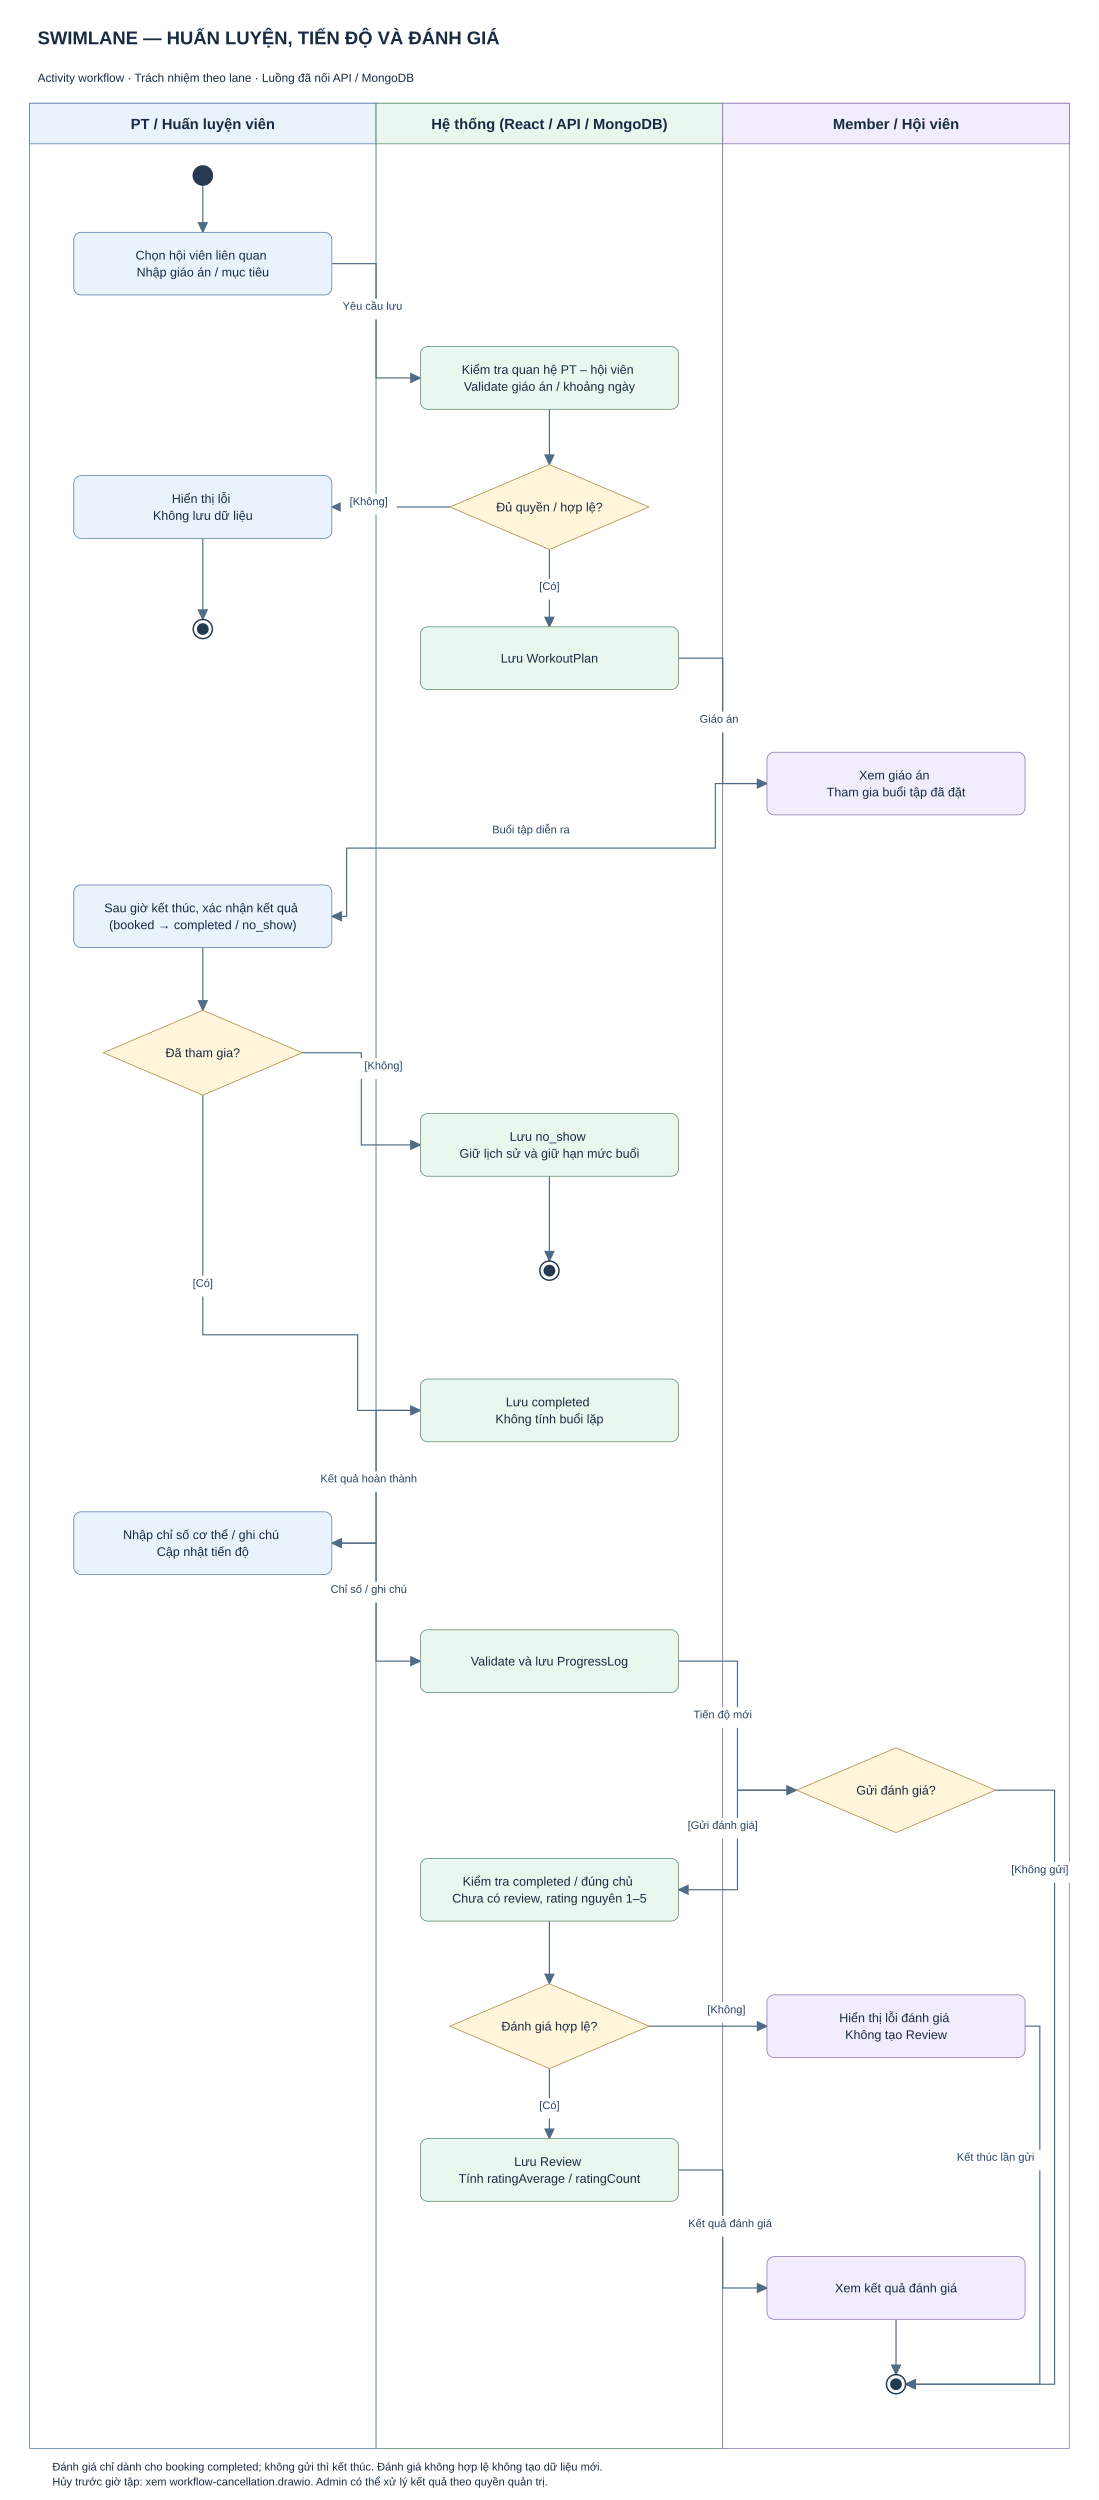
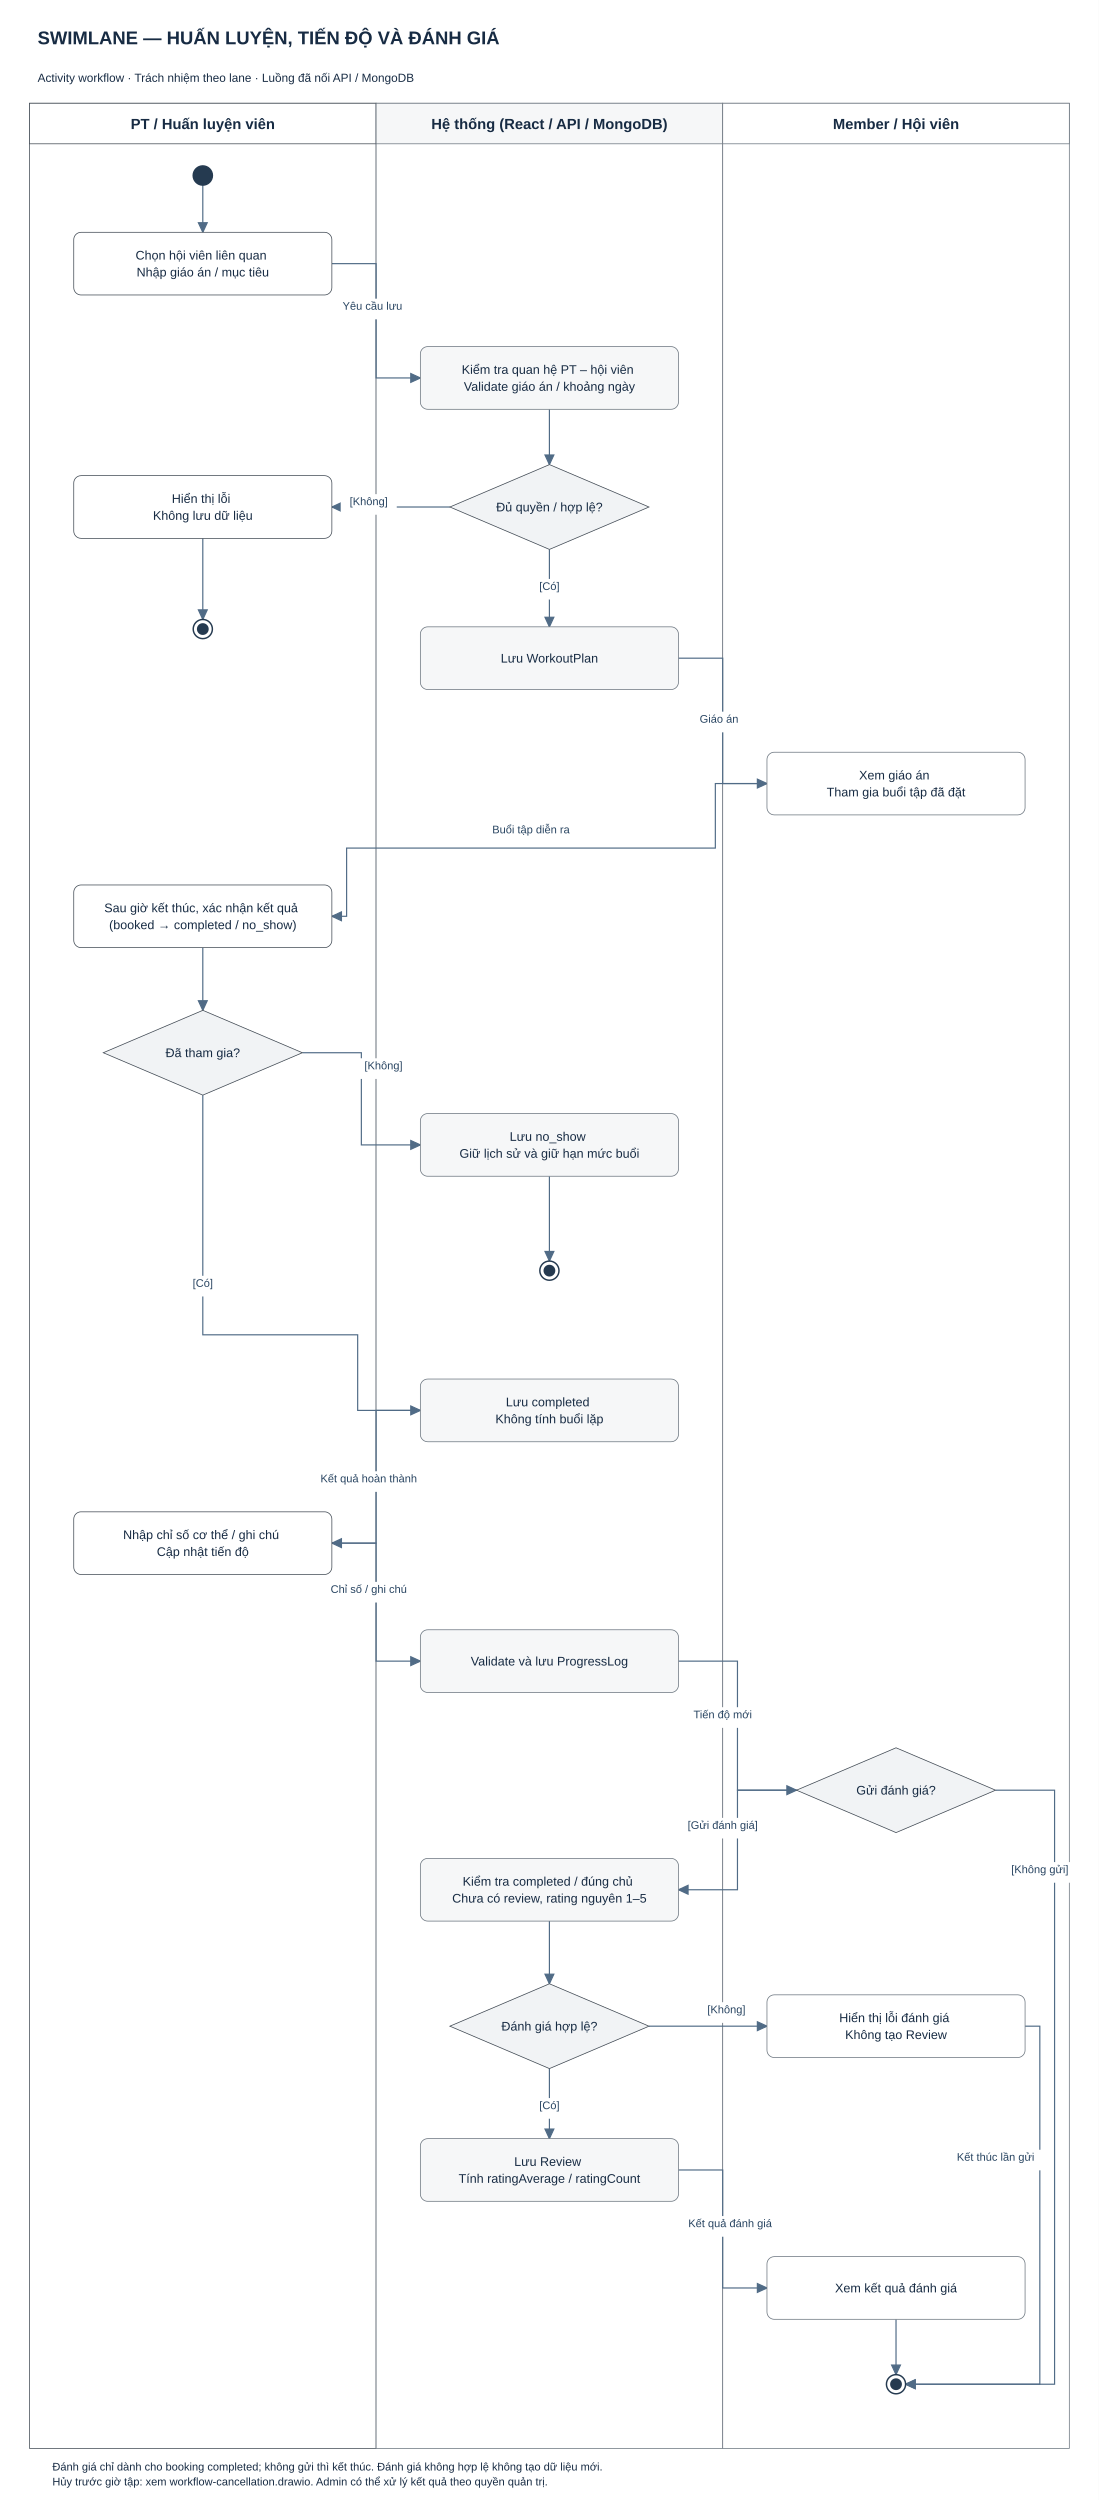
<svg xmlns="http://www.w3.org/2000/svg" width="1490" height="3390" viewBox="0 0 1490 3390">
  <rect width="100%" height="100%" fill="white" />
-   <rect x="40" y="140" width="470" height="3180" fill="white" stroke="#5479aa" />
-   <rect x="40" y="140" width="470" height="55" fill="#eaf2fc" stroke="#5479aa" />
+   <rect x="40" y="140" width="470" height="3180" fill="white" stroke="#3f4852" />
+   <rect x="40" y="140" width="470" height="55" fill="#ffffff" stroke="#3f4852" />
  <text x="275" y="175" text-anchor="middle" font-family="Arial, sans-serif" font-size="20" fill="#172b43" font-weight="700">
    <tspan x="275" dy="0">PT / Huấn luyện viên</tspan>
  </text>
-   <rect x="510" y="140" width="470" height="3180" fill="white" stroke="#568a69" />
-   <rect x="510" y="140" width="470" height="55" fill="#eaf7ef" stroke="#568a69" />
+   <rect x="510" y="140" width="470" height="3180" fill="white" stroke="#69737d" />
+   <rect x="510" y="140" width="470" height="55" fill="#f6f7f8" stroke="#69737d" />
  <text x="745" y="175" text-anchor="middle" font-family="Arial, sans-serif" font-size="20" fill="#172b43" font-weight="700">
    <tspan x="745" dy="0">Hệ thống (React / API / MongoDB)</tspan>
  </text>
-   <rect x="980" y="140" width="470" height="3180" fill="white" stroke="#8970b0" />
-   <rect x="980" y="140" width="470" height="55" fill="#f2edfc" stroke="#8970b0" />
+   <rect x="980" y="140" width="470" height="3180" fill="white" stroke="#69737d" />
+   <rect x="980" y="140" width="470" height="55" fill="#ffffff" stroke="#69737d" />
  <text x="1215" y="175" text-anchor="middle" font-family="Arial, sans-serif" font-size="20" fill="#172b43" font-weight="700">
    <tspan x="1215" dy="0">Member / Hội viên</tspan>
  </text>
  <path d="M275,251 L275,315" fill="none" stroke="#506b86" stroke-width="1.6" />
  <g transform="translate(275,315) rotate(90)" stroke="#506b86" stroke-width="1.6" fill="none">
    <path d="M-13,-6 L0,0 L-13,6 Z" fill="#506b86" />
  </g>
  <path d="M450,357.5 L510,357.5 L510,512.5 L570,512.5" fill="none" stroke="#506b86" stroke-width="1.6" />
  <g transform="translate(570,512.5) rotate(0)" stroke="#506b86" stroke-width="1.6" fill="none">
    <path d="M-13,-6 L0,0 L-13,6 Z" fill="#506b86" />
  </g>
  <path d="M745,555 L745,630" fill="none" stroke="#506b86" stroke-width="1.6" />
  <g transform="translate(745,630) rotate(90)" stroke="#506b86" stroke-width="1.6" fill="none">
    <path d="M-13,-6 L0,0 L-13,6 Z" fill="#506b86" />
  </g>
  <path d="M610,687.5 L450,687.5" fill="none" stroke="#506b86" stroke-width="1.6" />
  <g transform="translate(450,687.5) rotate(180)" stroke="#506b86" stroke-width="1.6" fill="none">
    <path d="M-13,-6 L0,0 L-13,6 Z" fill="#506b86" />
  </g>
  <path d="M275,730 L275,840" fill="none" stroke="#506b86" stroke-width="1.6" />
  <g transform="translate(275,840) rotate(90)" stroke="#506b86" stroke-width="1.6" fill="none">
    <path d="M-13,-6 L0,0 L-13,6 Z" fill="#506b86" />
  </g>
  <path d="M745,745 L745,850" fill="none" stroke="#506b86" stroke-width="1.6" />
  <g transform="translate(745,850) rotate(90)" stroke="#506b86" stroke-width="1.6" fill="none">
    <path d="M-13,-6 L0,0 L-13,6 Z" fill="#506b86" />
  </g>
  <path d="M920,892.5 L980,892.5 L980,1062.5 L1040,1062.5" fill="none" stroke="#506b86" stroke-width="1.6" />
  <g transform="translate(1040,1062.5) rotate(0)" stroke="#506b86" stroke-width="1.6" fill="none">
    <path d="M-13,-6 L0,0 L-13,6 Z" fill="#506b86" />
  </g>
  <path d="M1040,1062.5 L970,1062.5 L970,1150 L470,1150 L470,1242.5 L450,1242.5" fill="none" stroke="#506b86" stroke-width="1.6" />
  <g transform="translate(450,1242.5) rotate(180)" stroke="#506b86" stroke-width="1.6" fill="none">
    <path d="M-13,-6 L0,0 L-13,6 Z" fill="#506b86" />
  </g>
  <path d="M275,1285 L275,1370" fill="none" stroke="#506b86" stroke-width="1.6" />
  <g transform="translate(275,1370) rotate(90)" stroke="#506b86" stroke-width="1.6" fill="none">
    <path d="M-13,-6 L0,0 L-13,6 Z" fill="#506b86" />
  </g>
  <path d="M410,1427.5 L490,1427.5 L490,1552.5 L570,1552.5" fill="none" stroke="#506b86" stroke-width="1.6" />
  <g transform="translate(570,1552.5) rotate(0)" stroke="#506b86" stroke-width="1.6" fill="none">
    <path d="M-13,-6 L0,0 L-13,6 Z" fill="#506b86" />
  </g>
  <path d="M745,1595 L745,1710" fill="none" stroke="#506b86" stroke-width="1.6" />
  <g transform="translate(745,1710) rotate(90)" stroke="#506b86" stroke-width="1.6" fill="none">
    <path d="M-13,-6 L0,0 L-13,6 Z" fill="#506b86" />
  </g>
  <path d="M275,1485 L275,1810 L485,1810 L485,1912.5 L570,1912.5" fill="none" stroke="#506b86" stroke-width="1.6" />
  <g transform="translate(570,1912.5) rotate(0)" stroke="#506b86" stroke-width="1.6" fill="none">
    <path d="M-13,-6 L0,0 L-13,6 Z" fill="#506b86" />
  </g>
  <path d="M570,1912.5 L510,1912.5 L510,2092.5 L450,2092.5" fill="none" stroke="#506b86" stroke-width="1.6" />
  <g transform="translate(450,2092.5) rotate(180)" stroke="#506b86" stroke-width="1.6" fill="none">
    <path d="M-13,-6 L0,0 L-13,6 Z" fill="#506b86" />
  </g>
  <path d="M450,2092.5 L510,2092.5 L510,2252.5 L570,2252.5" fill="none" stroke="#506b86" stroke-width="1.6" />
  <g transform="translate(570,2252.5) rotate(0)" stroke="#506b86" stroke-width="1.6" fill="none">
    <path d="M-13,-6 L0,0 L-13,6 Z" fill="#506b86" />
  </g>
  <path d="M920,2252.5 L1000,2252.5 L1000,2427.5 L1080,2427.5" fill="none" stroke="#506b86" stroke-width="1.6" />
  <g transform="translate(1080,2427.5) rotate(0)" stroke="#506b86" stroke-width="1.6" fill="none">
    <path d="M-13,-6 L0,0 L-13,6 Z" fill="#506b86" />
  </g>
  <path d="M1080,2427.5 L1000,2427.5 L1000,2562.5 L920,2562.5" fill="none" stroke="#506b86" stroke-width="1.6" />
  <g transform="translate(920,2562.5) rotate(180)" stroke="#506b86" stroke-width="1.6" fill="none">
    <path d="M-13,-6 L0,0 L-13,6 Z" fill="#506b86" />
  </g>
  <path d="M745,2605 L745,2690" fill="none" stroke="#506b86" stroke-width="1.6" />
  <g transform="translate(745,2690) rotate(90)" stroke="#506b86" stroke-width="1.6" fill="none">
    <path d="M-13,-6 L0,0 L-13,6 Z" fill="#506b86" />
  </g>
  <path d="M745,2805 L745,2900" fill="none" stroke="#506b86" stroke-width="1.6" />
  <g transform="translate(745,2900) rotate(90)" stroke="#506b86" stroke-width="1.6" fill="none">
    <path d="M-13,-6 L0,0 L-13,6 Z" fill="#506b86" />
  </g>
  <path d="M880,2747.5 L1040,2747.5" fill="none" stroke="#506b86" stroke-width="1.6" />
  <g transform="translate(1040,2747.5) rotate(0)" stroke="#506b86" stroke-width="1.6" fill="none">
    <path d="M-13,-6 L0,0 L-13,6 Z" fill="#506b86" />
  </g>
  <path d="M920,2942.5 L980,2942.5 L980,3102.5 L1040,3102.5" fill="none" stroke="#506b86" stroke-width="1.6" />
  <g transform="translate(1040,3102.5) rotate(0)" stroke="#506b86" stroke-width="1.6" fill="none">
    <path d="M-13,-6 L0,0 L-13,6 Z" fill="#506b86" />
  </g>
  <path d="M1215,3145 L1215,3220" fill="none" stroke="#506b86" stroke-width="1.6" />
  <g transform="translate(1215,3220) rotate(90)" stroke="#506b86" stroke-width="1.6" fill="none">
    <path d="M-13,-6 L0,0 L-13,6 Z" fill="#506b86" />
  </g>
  <path d="M1350,2427.5 L1430,2427.5 L1430,3233 L1228,3233" fill="none" stroke="#506b86" stroke-width="1.6" />
  <g transform="translate(1228,3233) rotate(180)" stroke="#506b86" stroke-width="1.6" fill="none">
    <path d="M-13,-6 L0,0 L-13,6 Z" fill="#506b86" />
  </g>
  <path d="M1390,2747.5 L1410,2747.5 L1410,3233 L1228,3233" fill="none" stroke="#506b86" stroke-width="1.6" />
  <g transform="translate(1228,3233) rotate(180)" stroke="#506b86" stroke-width="1.6" fill="none">
    <path d="M-13,-6 L0,0 L-13,6 Z" fill="#506b86" />
  </g>
  <text x="51" y="60" text-anchor="start" font-family="Arial, sans-serif" font-size="25" fill="#172b43" font-weight="700">
    <tspan x="51" dy="0">SWIMLANE — HUẤN LUYỆN, TIẾN ĐỘ VÀ ĐÁNH GIÁ</tspan>
  </text>
  <text x="51" y="111" text-anchor="start" font-family="Arial, sans-serif" font-size="16" fill="#172b43">
    <tspan x="51" dy="0">Activity workflow · Trách nhiệm theo lane · Luồng đã nối API / MongoDB</tspan>
  </text>
  <circle cx="275" cy="238" r="13" fill="#253a50" stroke="#253a50" stroke-width="2" />
-   <rect x="100" y="315" width="350" height="85" rx="10" fill="#eaf2fc" stroke="#5479aa" />
+   <rect x="100" y="315" width="350" height="85" rx="10" fill="#ffffff" stroke="#3f4852" />
  <text x="275" y="351.975" text-anchor="middle" font-family="Arial, sans-serif" font-size="17" fill="#172b43">
    <tspan x="275" dy="0">Chọn hội viên liên quan</tspan>
    <tspan x="275" dy="22.95">Nhập giáo án / mục tiêu</tspan>
  </text>
-   <rect x="570" y="470" width="350" height="85" rx="10" fill="#eaf7ef" stroke="#568a69" />
+   <rect x="570" y="470" width="350" height="85" rx="10" fill="#f6f7f8" stroke="#69737d" />
  <text x="745" y="506.975" text-anchor="middle" font-family="Arial, sans-serif" font-size="17" fill="#172b43">
    <tspan x="745" dy="0">Kiểm tra quan hệ PT – hội viên</tspan>
    <tspan x="745" dy="22.95">Validate giáo án / khoảng ngày</tspan>
  </text>
-   <polygon points="745,630 880,687.5 745,745 610,687.5" fill="#fff5db" stroke="#ac893f" />
+   <polygon points="745,630 880,687.5 745,745 610,687.5" fill="#f1f3f5" stroke="#3f4852" />
  <text x="745" y="693.45" text-anchor="middle" font-family="Arial, sans-serif" font-size="17" fill="#172b43">
    <tspan x="745" dy="0">Đủ quyền / hợp lệ?</tspan>
  </text>
-   <rect x="100" y="645" width="350" height="85" rx="10" fill="#eaf2fc" stroke="#5479aa" />
+   <rect x="100" y="645" width="350" height="85" rx="10" fill="#ffffff" stroke="#3f4852" />
  <text x="275" y="681.975" text-anchor="middle" font-family="Arial, sans-serif" font-size="17" fill="#172b43">
    <tspan x="275" dy="0">Hiển thị lỗi</tspan>
    <tspan x="275" dy="22.95">Không lưu dữ liệu</tspan>
  </text>
  <circle cx="275" cy="853" r="13" fill="white" stroke="#253a50" stroke-width="2" />
  <circle cx="275" cy="853" r="8" fill="#253a50" />
-   <rect x="570" y="850" width="350" height="85" rx="10" fill="#eaf7ef" stroke="#568a69" />
+   <rect x="570" y="850" width="350" height="85" rx="10" fill="#f6f7f8" stroke="#69737d" />
  <text x="745" y="898.45" text-anchor="middle" font-family="Arial, sans-serif" font-size="17" fill="#172b43">
    <tspan x="745" dy="0">Lưu WorkoutPlan</tspan>
  </text>
-   <rect x="1040" y="1020" width="350" height="85" rx="10" fill="#f2edfc" stroke="#8970b0" />
+   <rect x="1040" y="1020" width="350" height="85" rx="10" fill="#ffffff" stroke="#69737d" />
  <text x="1215" y="1056.975" text-anchor="middle" font-family="Arial, sans-serif" font-size="17" fill="#172b43">
    <tspan x="1215" dy="0">Xem giáo án</tspan>
    <tspan x="1215" dy="22.95">Tham gia buổi tập đã đặt</tspan>
  </text>
-   <rect x="100" y="1200" width="350" height="85" rx="10" fill="#eaf2fc" stroke="#5479aa" />
+   <rect x="100" y="1200" width="350" height="85" rx="10" fill="#ffffff" stroke="#3f4852" />
  <text x="275" y="1236.975" text-anchor="middle" font-family="Arial, sans-serif" font-size="17" fill="#172b43">
    <tspan x="275" dy="0">Sau giờ kết thúc, xác nhận kết quả</tspan>
    <tspan x="275" dy="22.95">(booked → completed / no_show)</tspan>
  </text>
-   <polygon points="275,1370 410,1427.5 275,1485 140,1427.5" fill="#fff5db" stroke="#ac893f" />
+   <polygon points="275,1370 410,1427.5 275,1485 140,1427.5" fill="#f1f3f5" stroke="#3f4852" />
  <text x="275" y="1433.45" text-anchor="middle" font-family="Arial, sans-serif" font-size="17" fill="#172b43">
    <tspan x="275" dy="0">Đã tham gia?</tspan>
  </text>
-   <rect x="570" y="1510" width="350" height="85" rx="10" fill="#eaf7ef" stroke="#568a69" />
+   <rect x="570" y="1510" width="350" height="85" rx="10" fill="#f6f7f8" stroke="#69737d" />
  <text x="745" y="1546.975" text-anchor="middle" font-family="Arial, sans-serif" font-size="17" fill="#172b43">
    <tspan x="745" dy="0">Lưu no_show</tspan>
    <tspan x="745" dy="22.95">Giữ lịch sử và giữ hạn mức buổi</tspan>
  </text>
  <circle cx="745" cy="1723" r="13" fill="white" stroke="#253a50" stroke-width="2" />
  <circle cx="745" cy="1723" r="8" fill="#253a50" />
-   <rect x="570" y="1870" width="350" height="85" rx="10" fill="#eaf7ef" stroke="#568a69" />
+   <rect x="570" y="1870" width="350" height="85" rx="10" fill="#f6f7f8" stroke="#69737d" />
  <text x="745" y="1906.975" text-anchor="middle" font-family="Arial, sans-serif" font-size="17" fill="#172b43">
    <tspan x="745" dy="0">Lưu completed</tspan>
    <tspan x="745" dy="22.95">Không tính buổi lặp</tspan>
  </text>
-   <rect x="100" y="2050" width="350" height="85" rx="10" fill="#eaf2fc" stroke="#5479aa" />
+   <rect x="100" y="2050" width="350" height="85" rx="10" fill="#ffffff" stroke="#3f4852" />
  <text x="275" y="2086.975" text-anchor="middle" font-family="Arial, sans-serif" font-size="17" fill="#172b43">
    <tspan x="275" dy="0">Nhập chỉ số cơ thể / ghi chú</tspan>
    <tspan x="275" dy="22.95">Cập nhật tiến độ</tspan>
  </text>
-   <rect x="570" y="2210" width="350" height="85" rx="10" fill="#eaf7ef" stroke="#568a69" />
+   <rect x="570" y="2210" width="350" height="85" rx="10" fill="#f6f7f8" stroke="#69737d" />
  <text x="745" y="2258.45" text-anchor="middle" font-family="Arial, sans-serif" font-size="17" fill="#172b43">
    <tspan x="745" dy="0">Validate và lưu ProgressLog</tspan>
  </text>
-   <polygon points="1215,2370 1350,2427.5 1215,2485 1080,2427.5" fill="#fff5db" stroke="#ac893f" />
+   <polygon points="1215,2370 1350,2427.5 1215,2485 1080,2427.5" fill="#f1f3f5" stroke="#3f4852" />
  <text x="1215" y="2433.45" text-anchor="middle" font-family="Arial, sans-serif" font-size="17" fill="#172b43">
    <tspan x="1215" dy="0">Gửi đánh giá?</tspan>
  </text>
-   <rect x="570" y="2520" width="350" height="85" rx="10" fill="#eaf7ef" stroke="#568a69" />
+   <rect x="570" y="2520" width="350" height="85" rx="10" fill="#f6f7f8" stroke="#69737d" />
  <text x="745" y="2556.975" text-anchor="middle" font-family="Arial, sans-serif" font-size="17" fill="#172b43">
    <tspan x="745" dy="0">Kiểm tra completed / đúng chủ</tspan>
    <tspan x="745" dy="22.95">Chưa có review, rating nguyên 1–5</tspan>
  </text>
-   <polygon points="745,2690 880,2747.5 745,2805 610,2747.5" fill="#fff5db" stroke="#ac893f" />
+   <polygon points="745,2690 880,2747.5 745,2805 610,2747.5" fill="#f1f3f5" stroke="#3f4852" />
  <text x="745" y="2753.45" text-anchor="middle" font-family="Arial, sans-serif" font-size="17" fill="#172b43">
    <tspan x="745" dy="0">Đánh giá hợp lệ?</tspan>
  </text>
-   <rect x="1040" y="2705" width="350" height="85" rx="10" fill="#f2edfc" stroke="#8970b0" />
+   <rect x="1040" y="2705" width="350" height="85" rx="10" fill="#ffffff" stroke="#69737d" />
  <text x="1215" y="2741.975" text-anchor="middle" font-family="Arial, sans-serif" font-size="17" fill="#172b43">
    <tspan x="1215" dy="0">Hiển thị lỗi đánh giá</tspan>
    <tspan x="1215" dy="22.95">Không tạo Review</tspan>
  </text>
-   <rect x="570" y="2900" width="350" height="85" rx="10" fill="#eaf7ef" stroke="#568a69" />
+   <rect x="570" y="2900" width="350" height="85" rx="10" fill="#f6f7f8" stroke="#69737d" />
  <text x="745" y="2936.975" text-anchor="middle" font-family="Arial, sans-serif" font-size="17" fill="#172b43">
    <tspan x="745" dy="0">Lưu Review</tspan>
    <tspan x="745" dy="22.95">Tính ratingAverage / ratingCount</tspan>
  </text>
-   <rect x="1040" y="3060" width="350" height="85" rx="10" fill="#f2edfc" stroke="#8970b0" />
+   <rect x="1040" y="3060" width="350" height="85" rx="10" fill="#ffffff" stroke="#69737d" />
  <text x="1215" y="3108.45" text-anchor="middle" font-family="Arial, sans-serif" font-size="17" fill="#172b43">
    <tspan x="1215" dy="0">Xem kết quả đánh giá</tspan>
  </text>
  <circle cx="1215" cy="3233" r="13" fill="white" stroke="#253a50" stroke-width="2" />
  <circle cx="1215" cy="3233" r="8" fill="#253a50" />
  <text x="71" y="3350" text-anchor="start" font-family="Arial, sans-serif" font-size="15" fill="#172b43">
    <tspan x="71" dy="0">Đánh giá chỉ dành cho booking completed; không gửi thì kết thúc. Đánh giá không hợp lệ không tạo dữ liệu mới.</tspan>
    <tspan x="71" dy="20.25">Hủy trước giờ tập: xem workflow-cancellation.drawio. Admin có thể xử lý kết quả theo quyền quản trị.</tspan>
  </text>
  <rect x="451" y="405" width="108" height="28" rx="3" fill="white" />
  <text x="505" y="420" text-anchor="middle" font-family="Arial, sans-serif" font-size="15" fill="#284461">
    <tspan x="505" dy="0">Yêu cầu lưu</tspan>
  </text>
  <rect x="462" y="670" width="76" height="28" rx="3" fill="white" />
  <text x="500" y="685" text-anchor="middle" font-family="Arial, sans-serif" font-size="15" fill="#284461">
    <tspan x="500" dy="0">[Không]</tspan>
  </text>
  <rect x="719" y="785" width="52" height="28" rx="3" fill="white" />
  <text x="745" y="800" text-anchor="middle" font-family="Arial, sans-serif" font-size="15" fill="#284461">
    <tspan x="745" dy="0">[Có]</tspan>
  </text>
  <rect x="937" y="965" width="76" height="28" rx="3" fill="white" />
  <text x="975" y="980" text-anchor="middle" font-family="Arial, sans-serif" font-size="15" fill="#284461">
    <tspan x="975" dy="0">Giáo án</tspan>
  </text>
  <rect x="646" y="1115" width="148" height="28" rx="3" fill="white" />
  <text x="720" y="1130" text-anchor="middle" font-family="Arial, sans-serif" font-size="15" fill="#284461">
    <tspan x="720" dy="0">Buổi tập diễn ra</tspan>
  </text>
  <rect x="482" y="1435" width="76" height="28" rx="3" fill="white" />
  <text x="520" y="1450" text-anchor="middle" font-family="Arial, sans-serif" font-size="15" fill="#284461">
    <tspan x="520" dy="0">[Không]</tspan>
  </text>
  <rect x="249" y="1730" width="52" height="28" rx="3" fill="white" />
  <text x="275" y="1745" text-anchor="middle" font-family="Arial, sans-serif" font-size="15" fill="#284461">
    <tspan x="275" dy="0">[Có]</tspan>
  </text>
  <rect x="418" y="1995" width="164" height="28" rx="3" fill="white" />
  <text x="500" y="2010" text-anchor="middle" font-family="Arial, sans-serif" font-size="15" fill="#284461">
    <tspan x="500" dy="0">Kết quả hoàn thành</tspan>
  </text>
  <rect x="426" y="2145" width="148" height="28" rx="3" fill="white" />
  <text x="500" y="2160" text-anchor="middle" font-family="Arial, sans-serif" font-size="15" fill="#284461">
    <tspan x="500" dy="0">Chỉ số / ghi chú</tspan>
  </text>
  <rect x="926" y="2315" width="108" height="28" rx="3" fill="white" />
  <text x="980" y="2330" text-anchor="middle" font-family="Arial, sans-serif" font-size="15" fill="#284461">
    <tspan x="980" dy="0">Tiến độ mới</tspan>
  </text>
  <rect x="914" y="2465" width="132" height="28" rx="3" fill="white" />
  <text x="980" y="2480" text-anchor="middle" font-family="Arial, sans-serif" font-size="15" fill="#284461">
    <tspan x="980" dy="0">[Gửi đánh giá]</tspan>
  </text>
  <rect x="719" y="2845" width="52" height="28" rx="3" fill="white" />
  <text x="745" y="2860" text-anchor="middle" font-family="Arial, sans-serif" font-size="15" fill="#284461">
    <tspan x="745" dy="0">[Có]</tspan>
  </text>
  <rect x="947" y="2715" width="76" height="28" rx="3" fill="white" />
  <text x="985" y="2730" text-anchor="middle" font-family="Arial, sans-serif" font-size="15" fill="#284461">
    <tspan x="985" dy="0">[Không]</tspan>
  </text>
  <rect x="916" y="3005" width="148" height="28" rx="3" fill="white" />
  <text x="990" y="3020" text-anchor="middle" font-family="Arial, sans-serif" font-size="15" fill="#284461">
    <tspan x="990" dy="0">Kết quả đánh giá</tspan>
  </text>
  <rect x="1356" y="2525" width="108" height="28" rx="3" fill="white" />
  <text x="1410" y="2540" text-anchor="middle" font-family="Arial, sans-serif" font-size="15" fill="#284461">
    <tspan x="1410" dy="0">[Không gửi]</tspan>
  </text>
  <rect x="1276" y="2915" width="148" height="28" rx="3" fill="white" />
  <text x="1350" y="2930" text-anchor="middle" font-family="Arial, sans-serif" font-size="15" fill="#284461">
    <tspan x="1350" dy="0">Kết thúc lần gửi</tspan>
  </text>
</svg>
